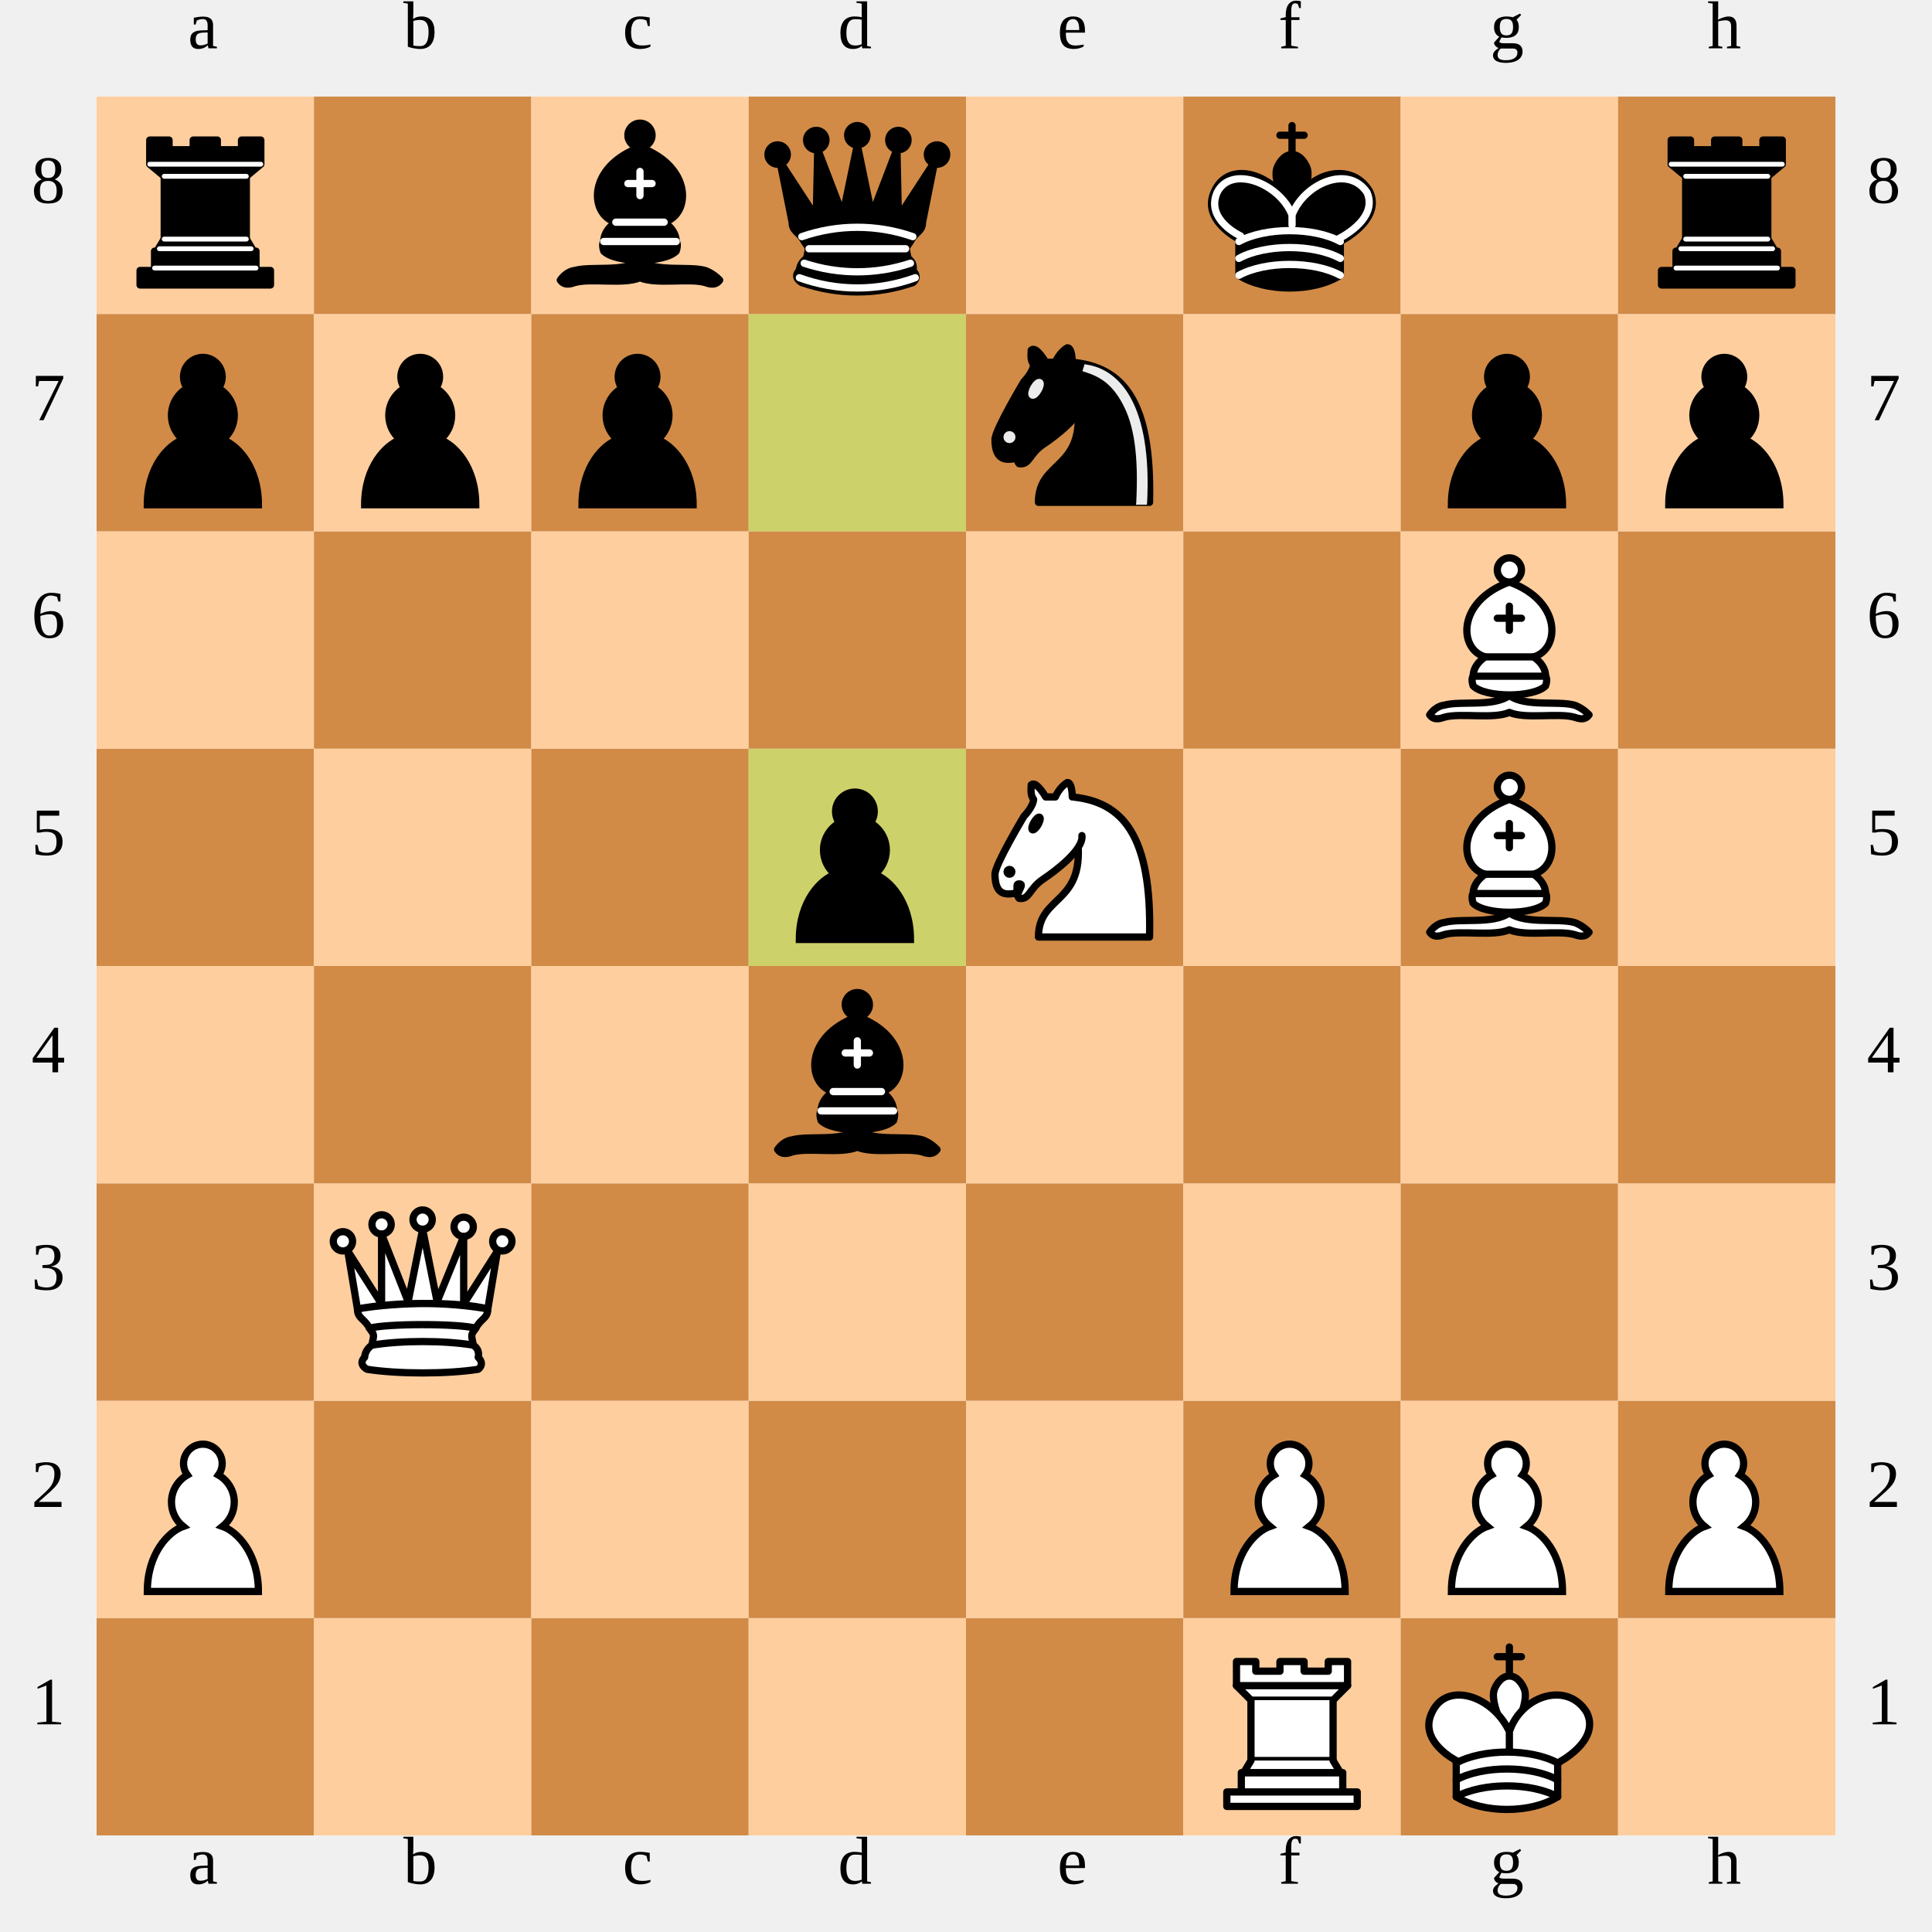
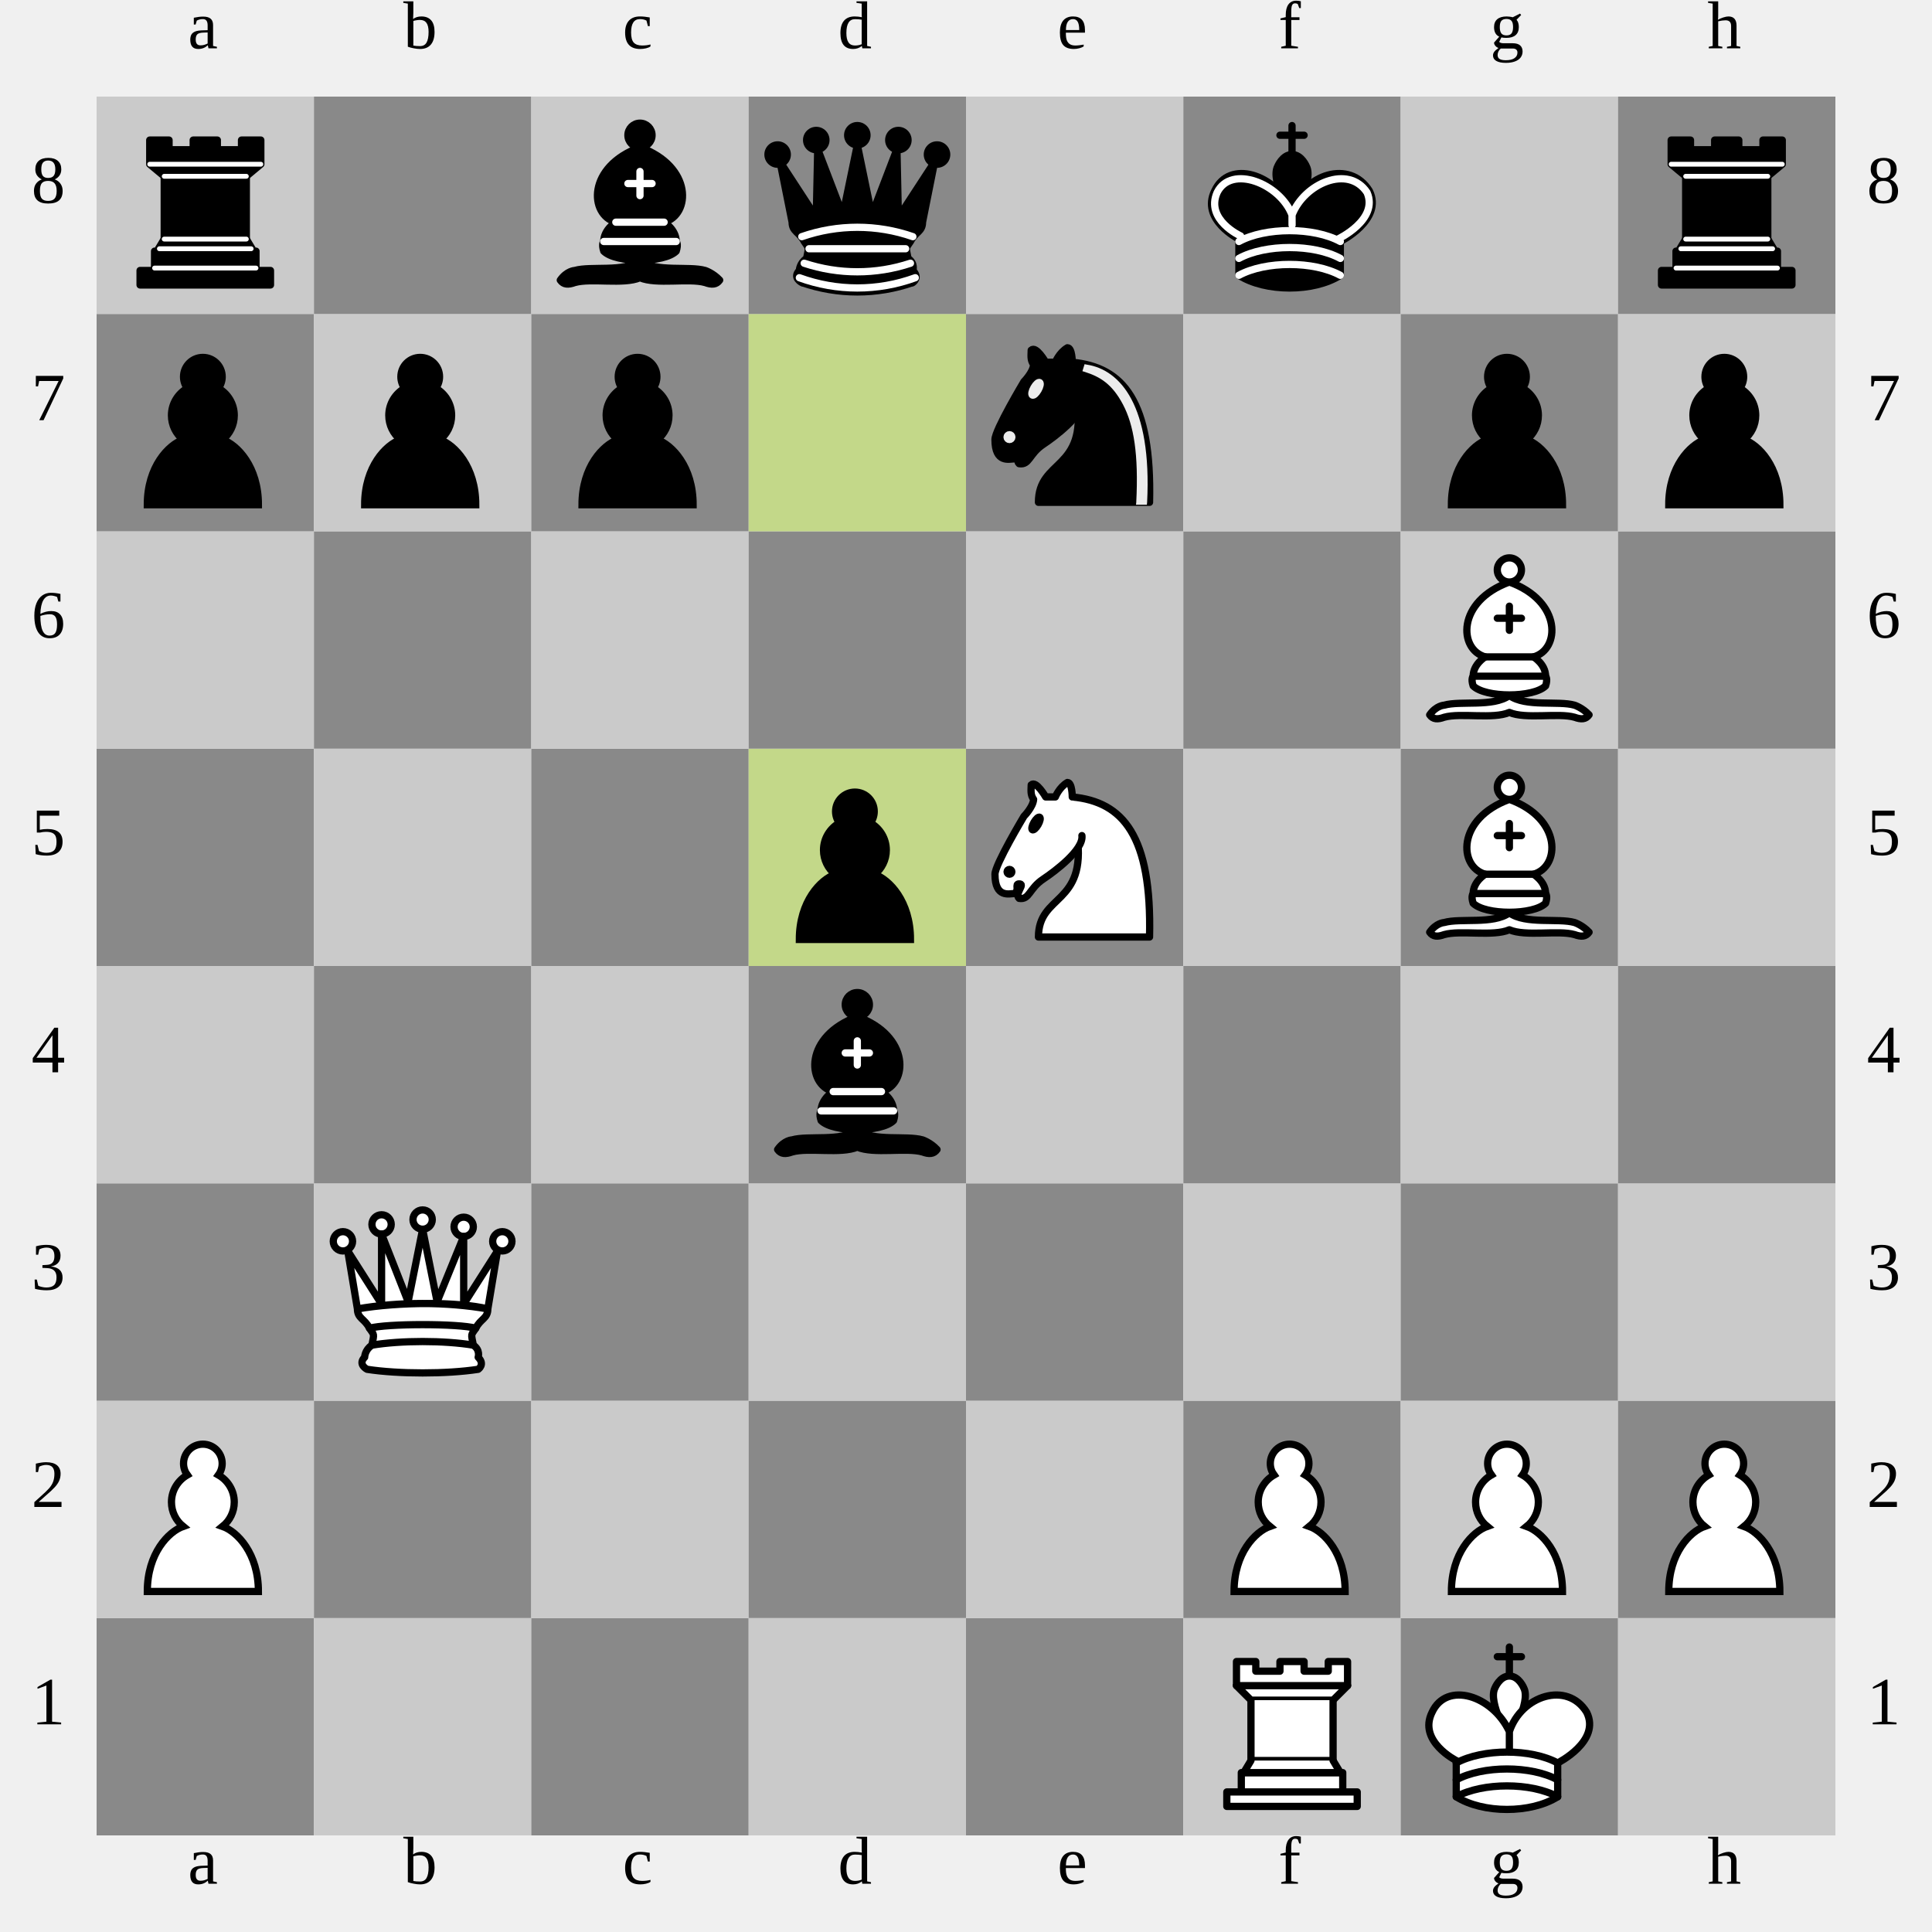
- <svg xmlns="http://www.w3.org/2000/svg" xmlns:xlink="http://www.w3.org/1999/xlink" height="800" version="1.1" viewBox="0 0 400 400" width="800">
+ <svg xmlns="http://www.w3.org/2000/svg" xmlns:xlink="http://www.w3.org/1999/xlink" height="400" version="1.1" viewBox="0 0 400 400" width="400">
+   <style>
+ .square.light {
+ fill: #cacaca;
+ }
+ .square.dark {
+ fill: #898989;
+ }
+ .square.light.lastmove {
+ fill: #c3d889;
+ }
+ .square.dark.lastmove {
+ fill: #92b167;
+ }
+ .check {
+ fill: url(#check_gradient);
+ }
+ .arrow {
+ stroke: #ff5858;
+ fill: #ff5858;
+ }
+ .mark {
+ stroke: #959fff;
+ fill: #959fff;
+ }
+ </style>
  <defs>
    <g class="white pawn" id="white-pawn">
      <path d="M22 9c-2.21 0-4 1.79-4 4 0 .89.29 1.71.78 2.38-1.95 1.12-3.28 3.21-3.28 5.62 0 2.03.94 3.84 2.41 5.03-3 1.06-7.41 5.55-7.41 13.47h23c0-7.92-4.41-12.41-7.41-13.47 1.47-1.19 2.41-3 2.41-5.03 0-2.41-1.33-4.5-3.28-5.62.49-.67.78-1.49.78-2.38 0-2.21-1.79-4-4-4z" fill="#fff" stroke="#000" stroke-linecap="round" stroke-width="1.5" />
    </g>
    <g class="white knight" fill="none" fill-rule="evenodd" id="white-knight" stroke="#000" stroke-linecap="round" stroke-linejoin="round" stroke-width="1.5">
      <path d="M 22,10 C 32.5,11 38.5,18 38,39 L 15,39 C 15,30 25,32.5 23,18" style="fill:#ffffff; stroke:#000000;" />
      <path d="M 24,18 C 24.38,20.91 18.45,25.37 16,27 C 13,29 13.18,31.34 11,31 C 9.958,30.06 12.41,27.96 11,28 C 10,28 11.19,29.23 10,30 C 9,30 5.997,31 6,26 C 6,24 12,14 12,14 C 12,14 13.89,12.1 14,10.5 C 13.27,9.506 13.5,8.5 13.5,7.5 C 14.5,6.5 16.5,10 16.5,10 L 18.5,10 C 18.5,10 19.28,8.008 21,7 C 22,7 22,10 22,10" style="fill:#ffffff; stroke:#000000;" />
      <path d="M 9.5 25.5 A 0.5 0.5 0 1 1 8.5,25.5 A 0.5 0.5 0 1 1 9.5 25.5 z" style="fill:#000000; stroke:#000000;" />
      <path d="M 15 15.5 A 0.5 1.5 0 1 1 14,15.5 A 0.5 1.5 0 1 1 15 15.5 z" style="fill:#000000; stroke:#000000;" transform="matrix(0.866,0.5,-0.5,0.866,9.693,-5.173)" />
    </g>
    <g class="white bishop" fill="none" fill-rule="evenodd" id="white-bishop" stroke="#000" stroke-linecap="round" stroke-linejoin="round" stroke-width="1.5">
      <g fill="#fff" stroke-linecap="butt">
        <path d="M9 36c3.39-.97 10.11.43 13.5-2 3.39 2.43 10.11 1.03 13.5 2 0 0 1.65.54 3 2-.68.97-1.65.99-3 .5-3.39-.97-10.11.46-13.5-1-3.39 1.46-10.11.03-13.5 1-1.354.49-2.323.47-3-.5 1.354-1.94 3-2 3-2zM15 32c2.5 2.5 12.5 2.5 15 0 .5-1.5 0-2 0-2 0-2.5-2.5-4-2.5-4 5.5-1.5 6-11.5-5-15.5-11 4-10.5 14-5 15.5 0 0-2.5 1.5-2.5 4 0 0-.5.5 0 2zM25 8a2.5 2.5 0 1 1-5 0 2.5 2.5 0 1 1 5 0z" />
      </g>
      <path d="M17.5 26h10M15 30h15m-7.5-14.5v5M20 18h5" stroke-linejoin="miter" />
    </g>
    <g class="white rook" fill="#fff" fill-rule="evenodd" id="white-rook" stroke="#000" stroke-linecap="round" stroke-linejoin="round" stroke-width="1.5">
      <path d="M9 39h27v-3H9v3zM12 36v-4h21v4H12zM11 14V9h4v2h5V9h5v2h5V9h4v5" stroke-linecap="butt" />
      <path d="M34 14l-3 3H14l-3-3" />
      <path d="M31 17v12.5H14V17" stroke-linecap="butt" stroke-linejoin="miter" />
      <path d="M31 29.5l1.5 2.5h-20l1.5-2.5" />
      <path d="M11 14h23" fill="none" stroke-linejoin="miter" />
    </g>
    <g class="white queen" fill="#fff" fill-rule="evenodd" id="white-queen" stroke="#000" stroke-linecap="round" stroke-linejoin="round" stroke-width="1.5">
      <path d="M8 12a2 2 0 1 1-4 0 2 2 0 1 1 4 0zM24.5 7.5a2 2 0 1 1-4 0 2 2 0 1 1 4 0zM41 12a2 2 0 1 1-4 0 2 2 0 1 1 4 0zM16 8.5a2 2 0 1 1-4 0 2 2 0 1 1 4 0zM33 9a2 2 0 1 1-4 0 2 2 0 1 1 4 0z" />
      <path d="M9 26c8.5-1.5 21-1.5 27 0l2-12-7 11V11l-5.5 13.5-3-15-3 15-5.5-14V25L7 14l2 12zM9 26c0 2 1.5 2 2.5 4 1 1.5 1 1 .5 3.5-1.5 1-1.5 2.5-1.5 2.5-1.5 1.5.5 2.5.5 2.5 6.5 1 16.5 1 23 0 0 0 1.5-1 0-2.5 0 0 .5-1.5-1-2.5-.5-2.5-.5-2 .5-3.5 1-2 2.5-2 2.5-4-8.5-1.5-18.5-1.5-27 0z" stroke-linecap="butt" />
      <path d="M11.5 30c3.5-1 18.5-1 22 0M12 33.5c6-1 15-1 21 0" fill="none" />
    </g>
    <g class="white king" fill="none" fill-rule="evenodd" id="white-king" stroke="#000" stroke-linecap="round" stroke-linejoin="round" stroke-width="1.5">
      <path d="M22.5 11.63V6M20 8h5" stroke-linejoin="miter" />
      <path d="M22.5 25s4.5-7.5 3-10.5c0 0-1-2.5-3-2.5s-3 2.5-3 2.5c-1.5 3 3 10.5 3 10.5" fill="#fff" stroke-linecap="butt" stroke-linejoin="miter" />
      <path d="M11.5 37c5.5 3.5 15.5 3.5 21 0v-7s9-4.5 6-10.5c-4-6.5-13.5-3.5-16 4V27v-3.5c-3.5-7.5-13-10.5-16-4-3 6 5 10 5 10V37z" fill="#fff" />
      <path d="M11.5 30c5.5-3 15.5-3 21 0m-21 3.5c5.5-3 15.5-3 21 0m-21 3.5c5.5-3 15.5-3 21 0" />
    </g>
    <g class="black pawn" id="black-pawn">
      <path d="M22 9c-2.21 0-4 1.79-4 4 0 .89.29 1.71.78 2.38-1.95 1.12-3.28 3.21-3.28 5.62 0 2.03.94 3.84 2.41 5.03-3 1.06-7.41 5.55-7.41 13.47h23c0-7.92-4.41-12.41-7.41-13.47 1.47-1.19 2.41-3 2.41-5.03 0-2.41-1.33-4.5-3.28-5.62.49-.67.78-1.49.78-2.38 0-2.21-1.79-4-4-4z" stroke="#000" stroke-linecap="round" stroke-width="1.5" />
    </g>
    <g class="black knight" fill="none" fill-rule="evenodd" id="black-knight" stroke="#000" stroke-linecap="round" stroke-linejoin="round" stroke-width="1.5">
      <path d="M 22,10 C 32.5,11 38.5,18 38,39 L 15,39 C 15,30 25,32.5 23,18" style="fill:#000000; stroke:#000000;" />
      <path d="M 24,18 C 24.38,20.91 18.45,25.37 16,27 C 13,29 13.18,31.34 11,31 C 9.958,30.06 12.41,27.96 11,28 C 10,28 11.19,29.23 10,30 C 9,30 5.997,31 6,26 C 6,24 12,14 12,14 C 12,14 13.89,12.1 14,10.5 C 13.27,9.506 13.5,8.5 13.5,7.5 C 14.5,6.5 16.5,10 16.5,10 L 18.5,10 C 18.5,10 19.28,8.008 21,7 C 22,7 22,10 22,10" style="fill:#000000; stroke:#000000;" />
      <path d="M 9.5 25.5 A 0.5 0.5 0 1 1 8.5,25.5 A 0.5 0.5 0 1 1 9.5 25.5 z" style="fill:#ececec; stroke:#ececec;" />
      <path d="M 15 15.5 A 0.5 1.5 0 1 1 14,15.5 A 0.5 1.5 0 1 1 15 15.5 z" style="fill:#ececec; stroke:#ececec;" transform="matrix(0.866,0.5,-0.5,0.866,9.693,-5.173)" />
      <path d="M 24.55,10.4 L 24.1,11.85 L 24.6,12 C 27.75,13 30.25,14.49 32.5,18.75 C 34.75,23.01 35.75,29.06 35.25,39 L 35.2,39.5 L 37.45,39.5 L 37.5,39 C 38,28.94 36.62,22.15 34.25,17.66 C 31.88,13.17 28.46,11.02 25.06,10.5 L 24.55,10.4 z " style="fill:#ececec; stroke:none;" />
    </g>
    <g class="black bishop" fill="none" fill-rule="evenodd" id="black-bishop" stroke="#000" stroke-linecap="round" stroke-linejoin="round" stroke-width="1.5">
      <path d="M9 36c3.39-.97 10.11.43 13.5-2 3.39 2.43 10.11 1.03 13.5 2 0 0 1.65.54 3 2-.68.97-1.65.99-3 .5-3.39-.97-10.11.46-13.5-1-3.39 1.46-10.11.03-13.5 1-1.354.49-2.323.47-3-.5 1.354-1.94 3-2 3-2zm6-4c2.5 2.5 12.5 2.5 15 0 .5-1.5 0-2 0-2 0-2.5-2.5-4-2.5-4 5.5-1.5 6-11.5-5-15.5-11 4-10.5 14-5 15.5 0 0-2.5 1.5-2.5 4 0 0-.5.5 0 2zM25 8a2.5 2.5 0 1 1-5 0 2.5 2.5 0 1 1 5 0z" fill="#000" stroke-linecap="butt" />
      <path d="M17.5 26h10M15 30h15m-7.5-14.5v5M20 18h5" stroke="#fff" stroke-linejoin="miter" />
    </g>
    <g class="black rook" fill="#000" fill-rule="evenodd" id="black-rook" stroke="#000" stroke-linecap="round" stroke-linejoin="round" stroke-width="1.5">
      <path d="M9 39h27v-3H9v3zM12.5 32l1.5-2.5h17l1.5 2.5h-20zM12 36v-4h21v4H12z" stroke-linecap="butt" />
      <path d="M14 29.5v-13h17v13H14z" stroke-linecap="butt" stroke-linejoin="miter" />
      <path d="M14 16.5L11 14h23l-3 2.5H14zM11 14V9h4v2h5V9h5v2h5V9h4v5H11z" stroke-linecap="butt" />
      <path d="M12 35.5h21M13 31.5h19M14 29.5h17M14 16.5h17M11 14h23" fill="none" stroke="#fff" stroke-linejoin="miter" stroke-width="1" />
    </g>
    <g class="black queen" fill="#000" fill-rule="evenodd" id="black-queen" stroke="#000" stroke-linecap="round" stroke-linejoin="round" stroke-width="1.5">
      <g fill="#000" stroke="none">
        <circle cx="6" cy="12" r="2.75" />
        <circle cx="14" cy="9" r="2.75" />
        <circle cx="22.5" cy="8" r="2.75" />
        <circle cx="31" cy="9" r="2.75" />
        <circle cx="39" cy="12" r="2.75" />
      </g>
      <path d="M9 26c8.5-1.5 21-1.5 27 0l2.5-12.5L31 25l-.3-14.1-5.2 13.6-3-14.5-3 14.5-5.2-13.6L14 25 6.5 13.5 9 26zM9 26c0 2 1.5 2 2.5 4 1 1.5 1 1 .5 3.5-1.5 1-1.5 2.5-1.5 2.5-1.5 1.5.5 2.5.5 2.5 6.5 1 16.5 1 23 0 0 0 1.5-1 0-2.5 0 0 .5-1.5-1-2.5-.5-2.5-.5-2 .5-3.5 1-2 2.5-2 2.5-4-8.5-1.5-18.5-1.5-27 0z" stroke-linecap="butt" />
      <path d="M11 38.5a35 35 1 0 0 23 0" fill="none" stroke-linecap="butt" />
      <path d="M11 29a35 35 1 0 1 23 0M12.5 31.5h20M11.5 34.5a35 35 1 0 0 22 0M10.5 37.5a35 35 1 0 0 24 0" fill="none" stroke="#fff" />
    </g>
    <g class="black king" fill="none" fill-rule="evenodd" id="black-king" stroke="#000" stroke-linecap="round" stroke-linejoin="round" stroke-width="1.5">
      <path d="M22.5 11.63V6" stroke-linejoin="miter" />
      <path d="M22.5 25s4.5-7.5 3-10.5c0 0-1-2.5-3-2.5s-3 2.5-3 2.5c-1.5 3 3 10.5 3 10.5" fill="#000" stroke-linecap="butt" stroke-linejoin="miter" />
      <path d="M11.5 37c5.5 3.5 15.5 3.5 21 0v-7s9-4.5 6-10.5c-4-6.5-13.5-3.5-16 4V27v-3.5c-3.5-7.5-13-10.5-16-4-3 6 5 10 5 10V37z" fill="#000" />
      <path d="M20 8h5" stroke-linejoin="miter" />
      <path d="M32 29.5s8.5-4 6.03-9.65C34.15 14 25 18 22.5 24.5l.01 2.1-.01-2.1C20 18 9.906 14 6.997 19.85c-2.497 5.65 4.853 9 4.853 9M11.5 30c5.5-3 15.5-3 21 0m-21 3.5c5.5-3 15.5-3 21 0m-21 3.5c5.5-3 15.5-3 21 0" stroke="#fff" />
    </g>
  </defs>
  <rect class="square dark a1" fill="#d18b47" height="45" stroke="none" width="45" x="20" y="335" />
  <rect class="square light b1" fill="#ffce9e" height="45" stroke="none" width="45" x="65" y="335" />
  <rect class="square dark c1" fill="#d18b47" height="45" stroke="none" width="45" x="110" y="335" />
  <rect class="square light d1" fill="#ffce9e" height="45" stroke="none" width="45" x="155" y="335" />
  <rect class="square dark e1" fill="#d18b47" height="45" stroke="none" width="45" x="200" y="335" />
  <rect class="square light f1" fill="#ffce9e" height="45" stroke="none" width="45" x="245" y="335" />
  <use transform="translate(245, 335)" xlink:href="#white-rook" />
  <rect class="square dark g1" fill="#d18b47" height="45" stroke="none" width="45" x="290" y="335" />
  <use transform="translate(290, 335)" xlink:href="#white-king" />
  <rect class="square light h1" fill="#ffce9e" height="45" stroke="none" width="45" x="335" y="335" />
  <rect class="square light a2" fill="#ffce9e" height="45" stroke="none" width="45" x="20" y="290" />
  <use transform="translate(20, 290)" xlink:href="#white-pawn" />
  <rect class="square dark b2" fill="#d18b47" height="45" stroke="none" width="45" x="65" y="290" />
  <rect class="square light c2" fill="#ffce9e" height="45" stroke="none" width="45" x="110" y="290" />
  <rect class="square dark d2" fill="#d18b47" height="45" stroke="none" width="45" x="155" y="290" />
  <rect class="square light e2" fill="#ffce9e" height="45" stroke="none" width="45" x="200" y="290" />
  <rect class="square dark f2" fill="#d18b47" height="45" stroke="none" width="45" x="245" y="290" />
  <use transform="translate(245, 290)" xlink:href="#white-pawn" />
  <rect class="square light g2" fill="#ffce9e" height="45" stroke="none" width="45" x="290" y="290" />
  <use transform="translate(290, 290)" xlink:href="#white-pawn" />
  <rect class="square dark h2" fill="#d18b47" height="45" stroke="none" width="45" x="335" y="290" />
  <use transform="translate(335, 290)" xlink:href="#white-pawn" />
  <rect class="square dark a3" fill="#d18b47" height="45" stroke="none" width="45" x="20" y="245" />
  <rect class="square light b3" fill="#ffce9e" height="45" stroke="none" width="45" x="65" y="245" />
  <use transform="translate(65, 245)" xlink:href="#white-queen" />
  <rect class="square dark c3" fill="#d18b47" height="45" stroke="none" width="45" x="110" y="245" />
  <rect class="square light d3" fill="#ffce9e" height="45" stroke="none" width="45" x="155" y="245" />
  <rect class="square dark e3" fill="#d18b47" height="45" stroke="none" width="45" x="200" y="245" />
  <rect class="square light f3" fill="#ffce9e" height="45" stroke="none" width="45" x="245" y="245" />
  <rect class="square dark g3" fill="#d18b47" height="45" stroke="none" width="45" x="290" y="245" />
  <rect class="square light h3" fill="#ffce9e" height="45" stroke="none" width="45" x="335" y="245" />
  <rect class="square light a4" fill="#ffce9e" height="45" stroke="none" width="45" x="20" y="200" />
  <rect class="square dark b4" fill="#d18b47" height="45" stroke="none" width="45" x="65" y="200" />
  <rect class="square light c4" fill="#ffce9e" height="45" stroke="none" width="45" x="110" y="200" />
  <rect class="square dark d4" fill="#d18b47" height="45" stroke="none" width="45" x="155" y="200" />
  <use transform="translate(155, 200)" xlink:href="#black-bishop" />
  <rect class="square light e4" fill="#ffce9e" height="45" stroke="none" width="45" x="200" y="200" />
  <rect class="square dark f4" fill="#d18b47" height="45" stroke="none" width="45" x="245" y="200" />
  <rect class="square light g4" fill="#ffce9e" height="45" stroke="none" width="45" x="290" y="200" />
  <rect class="square dark h4" fill="#d18b47" height="45" stroke="none" width="45" x="335" y="200" />
  <rect class="square dark a5" fill="#d18b47" height="45" stroke="none" width="45" x="20" y="155" />
  <rect class="square light b5" fill="#ffce9e" height="45" stroke="none" width="45" x="65" y="155" />
  <rect class="square dark c5" fill="#d18b47" height="45" stroke="none" width="45" x="110" y="155" />
  <rect class="square light lastmove d5" fill="#cdd16a" height="45" stroke="none" width="45" x="155" y="155" />
  <use transform="translate(155, 155)" xlink:href="#black-pawn" />
  <rect class="square dark e5" fill="#d18b47" height="45" stroke="none" width="45" x="200" y="155" />
  <use transform="translate(200, 155)" xlink:href="#white-knight" />
  <rect class="square light f5" fill="#ffce9e" height="45" stroke="none" width="45" x="245" y="155" />
  <rect class="square dark g5" fill="#d18b47" height="45" stroke="none" width="45" x="290" y="155" />
  <use transform="translate(290, 155)" xlink:href="#white-bishop" />
  <rect class="square light h5" fill="#ffce9e" height="45" stroke="none" width="45" x="335" y="155" />
  <rect class="square light a6" fill="#ffce9e" height="45" stroke="none" width="45" x="20" y="110" />
  <rect class="square dark b6" fill="#d18b47" height="45" stroke="none" width="45" x="65" y="110" />
  <rect class="square light c6" fill="#ffce9e" height="45" stroke="none" width="45" x="110" y="110" />
  <rect class="square dark d6" fill="#d18b47" height="45" stroke="none" width="45" x="155" y="110" />
  <rect class="square light e6" fill="#ffce9e" height="45" stroke="none" width="45" x="200" y="110" />
  <rect class="square dark f6" fill="#d18b47" height="45" stroke="none" width="45" x="245" y="110" />
  <rect class="square light g6" fill="#ffce9e" height="45" stroke="none" width="45" x="290" y="110" />
  <use transform="translate(290, 110)" xlink:href="#white-bishop" />
  <rect class="square dark h6" fill="#d18b47" height="45" stroke="none" width="45" x="335" y="110" />
  <rect class="square dark a7" fill="#d18b47" height="45" stroke="none" width="45" x="20" y="65" />
  <use transform="translate(20, 65)" xlink:href="#black-pawn" />
  <rect class="square light b7" fill="#ffce9e" height="45" stroke="none" width="45" x="65" y="65" />
  <use transform="translate(65, 65)" xlink:href="#black-pawn" />
  <rect class="square dark c7" fill="#d18b47" height="45" stroke="none" width="45" x="110" y="65" />
  <use transform="translate(110, 65)" xlink:href="#black-pawn" />
  <rect class="square light lastmove d7" fill="#cdd16a" height="45" stroke="none" width="45" x="155" y="65" />
  <rect class="square dark e7" fill="#d18b47" height="45" stroke="none" width="45" x="200" y="65" />
  <use transform="translate(200, 65)" xlink:href="#black-knight" />
  <rect class="square light f7" fill="#ffce9e" height="45" stroke="none" width="45" x="245" y="65" />
  <rect class="square dark g7" fill="#d18b47" height="45" stroke="none" width="45" x="290" y="65" />
  <use transform="translate(290, 65)" xlink:href="#black-pawn" />
  <rect class="square light h7" fill="#ffce9e" height="45" stroke="none" width="45" x="335" y="65" />
  <use transform="translate(335, 65)" xlink:href="#black-pawn" />
  <rect class="square light a8" fill="#ffce9e" height="45" stroke="none" width="45" x="20" y="20" />
  <use transform="translate(20, 20)" xlink:href="#black-rook" />
  <rect class="square dark b8" fill="#d18b47" height="45" stroke="none" width="45" x="65" y="20" />
  <rect class="square light c8" fill="#ffce9e" height="45" stroke="none" width="45" x="110" y="20" />
  <use transform="translate(110, 20)" xlink:href="#black-bishop" />
  <rect class="square dark d8" fill="#d18b47" height="45" stroke="none" width="45" x="155" y="20" />
  <use transform="translate(155, 20)" xlink:href="#black-queen" />
  <rect class="square light e8" fill="#ffce9e" height="45" stroke="none" width="45" x="200" y="20" />
  <rect class="square dark f8" fill="#d18b47" height="45" stroke="none" width="45" x="245" y="20" />
  <use transform="translate(245, 20)" xlink:href="#black-king" />
  <rect class="square light g8" fill="#ffce9e" height="45" stroke="none" width="45" x="290" y="20" />
  <rect class="square dark h8" fill="#d18b47" height="45" stroke="none" width="45" x="335" y="20" />
  <use transform="translate(335, 20)" xlink:href="#black-rook" />
  <text alignment-baseline="middle" font-size="14" text-anchor="middle" x="42" y="10">a</text>
  <text alignment-baseline="middle" font-size="14" text-anchor="middle" x="42" y="390">a</text>
  <text alignment-baseline="middle" font-size="14" text-anchor="middle" x="87" y="10">b</text>
  <text alignment-baseline="middle" font-size="14" text-anchor="middle" x="87" y="390">b</text>
  <text alignment-baseline="middle" font-size="14" text-anchor="middle" x="132" y="10">c</text>
  <text alignment-baseline="middle" font-size="14" text-anchor="middle" x="132" y="390">c</text>
  <text alignment-baseline="middle" font-size="14" text-anchor="middle" x="177" y="10">d</text>
  <text alignment-baseline="middle" font-size="14" text-anchor="middle" x="177" y="390">d</text>
  <text alignment-baseline="middle" font-size="14" text-anchor="middle" x="222" y="10">e</text>
  <text alignment-baseline="middle" font-size="14" text-anchor="middle" x="222" y="390">e</text>
  <text alignment-baseline="middle" font-size="14" text-anchor="middle" x="267" y="10">f</text>
  <text alignment-baseline="middle" font-size="14" text-anchor="middle" x="267" y="390">f</text>
  <text alignment-baseline="middle" font-size="14" text-anchor="middle" x="312" y="10">g</text>
  <text alignment-baseline="middle" font-size="14" text-anchor="middle" x="312" y="390">g</text>
  <text alignment-baseline="middle" font-size="14" text-anchor="middle" x="357" y="10">h</text>
  <text alignment-baseline="middle" font-size="14" text-anchor="middle" x="357" y="390">h</text>
  <text alignment-baseline="middle" font-size="14" text-anchor="middle" x="10" y="357">1</text>
  <text alignment-baseline="middle" font-size="14" text-anchor="middle" x="390" y="357">1</text>
  <text alignment-baseline="middle" font-size="14" text-anchor="middle" x="10" y="312">2</text>
  <text alignment-baseline="middle" font-size="14" text-anchor="middle" x="390" y="312">2</text>
  <text alignment-baseline="middle" font-size="14" text-anchor="middle" x="10" y="267">3</text>
  <text alignment-baseline="middle" font-size="14" text-anchor="middle" x="390" y="267">3</text>
  <text alignment-baseline="middle" font-size="14" text-anchor="middle" x="10" y="222">4</text>
  <text alignment-baseline="middle" font-size="14" text-anchor="middle" x="390" y="222">4</text>
  <text alignment-baseline="middle" font-size="14" text-anchor="middle" x="10" y="177">5</text>
  <text alignment-baseline="middle" font-size="14" text-anchor="middle" x="390" y="177">5</text>
  <text alignment-baseline="middle" font-size="14" text-anchor="middle" x="10" y="132">6</text>
  <text alignment-baseline="middle" font-size="14" text-anchor="middle" x="390" y="132">6</text>
  <text alignment-baseline="middle" font-size="14" text-anchor="middle" x="10" y="87">7</text>
  <text alignment-baseline="middle" font-size="14" text-anchor="middle" x="390" y="87">7</text>
  <text alignment-baseline="middle" font-size="14" text-anchor="middle" x="10" y="42">8</text>
  <text alignment-baseline="middle" font-size="14" text-anchor="middle" x="390" y="42">8</text>
</svg>
